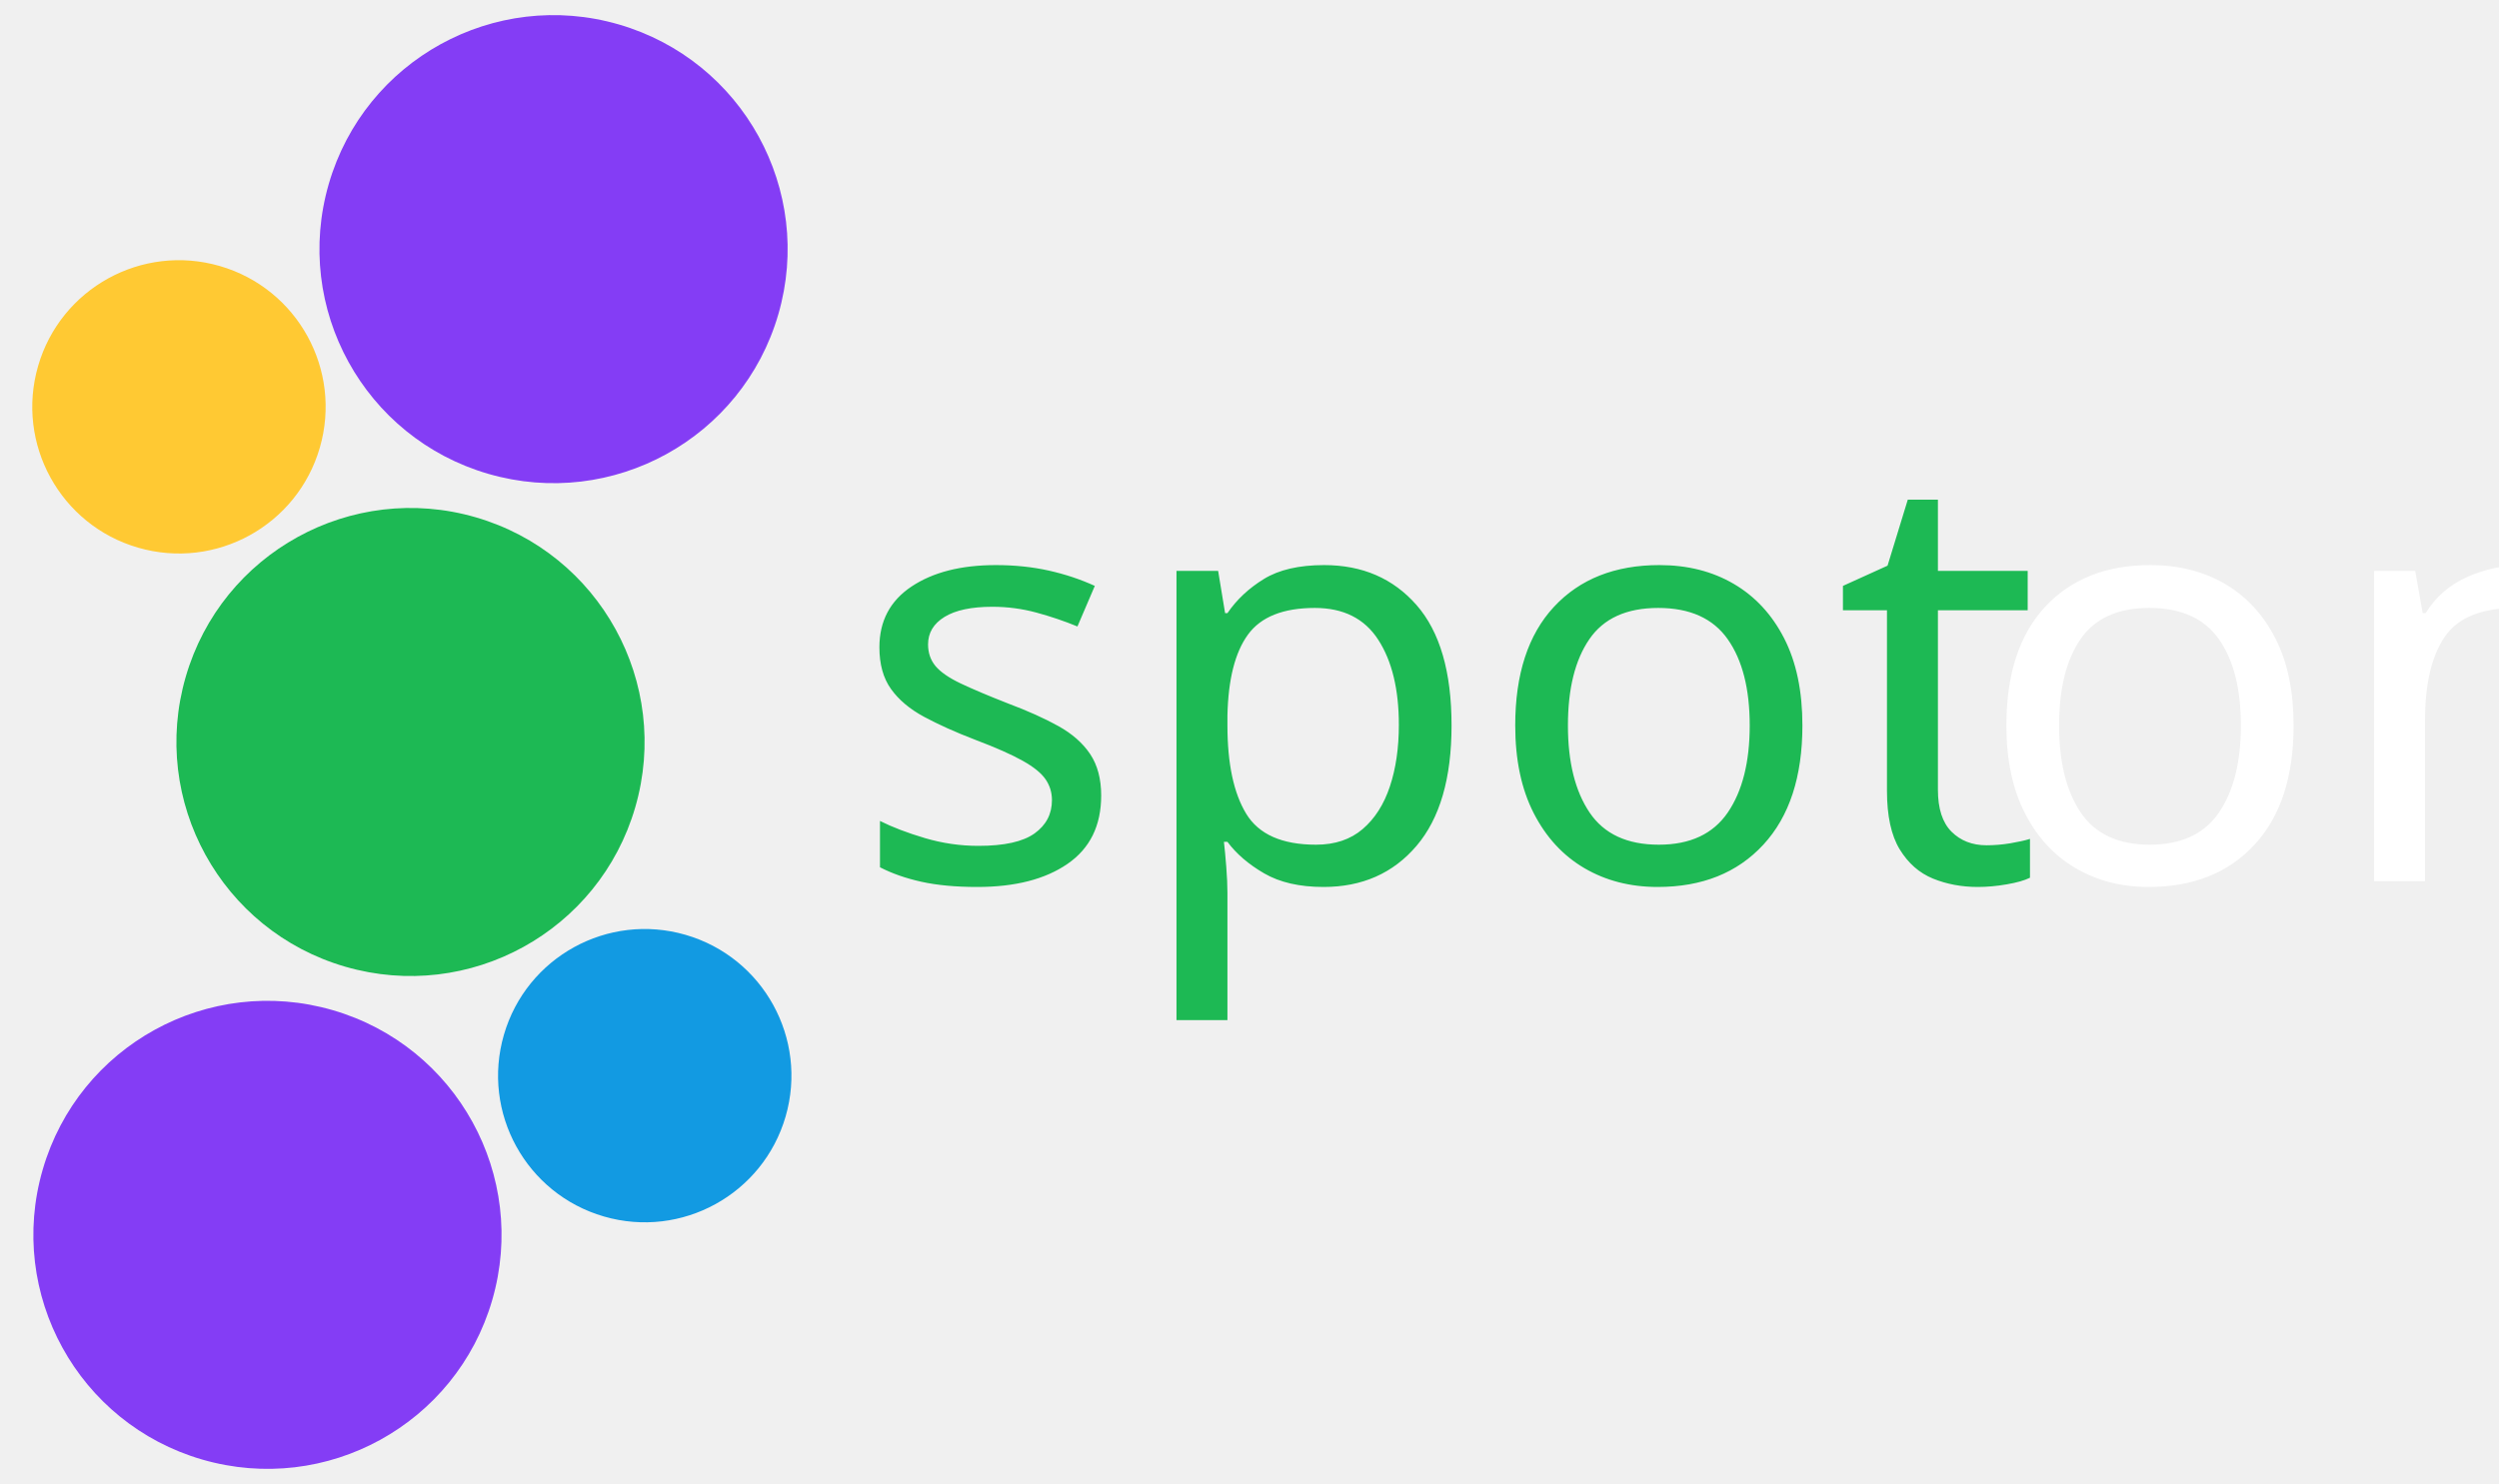
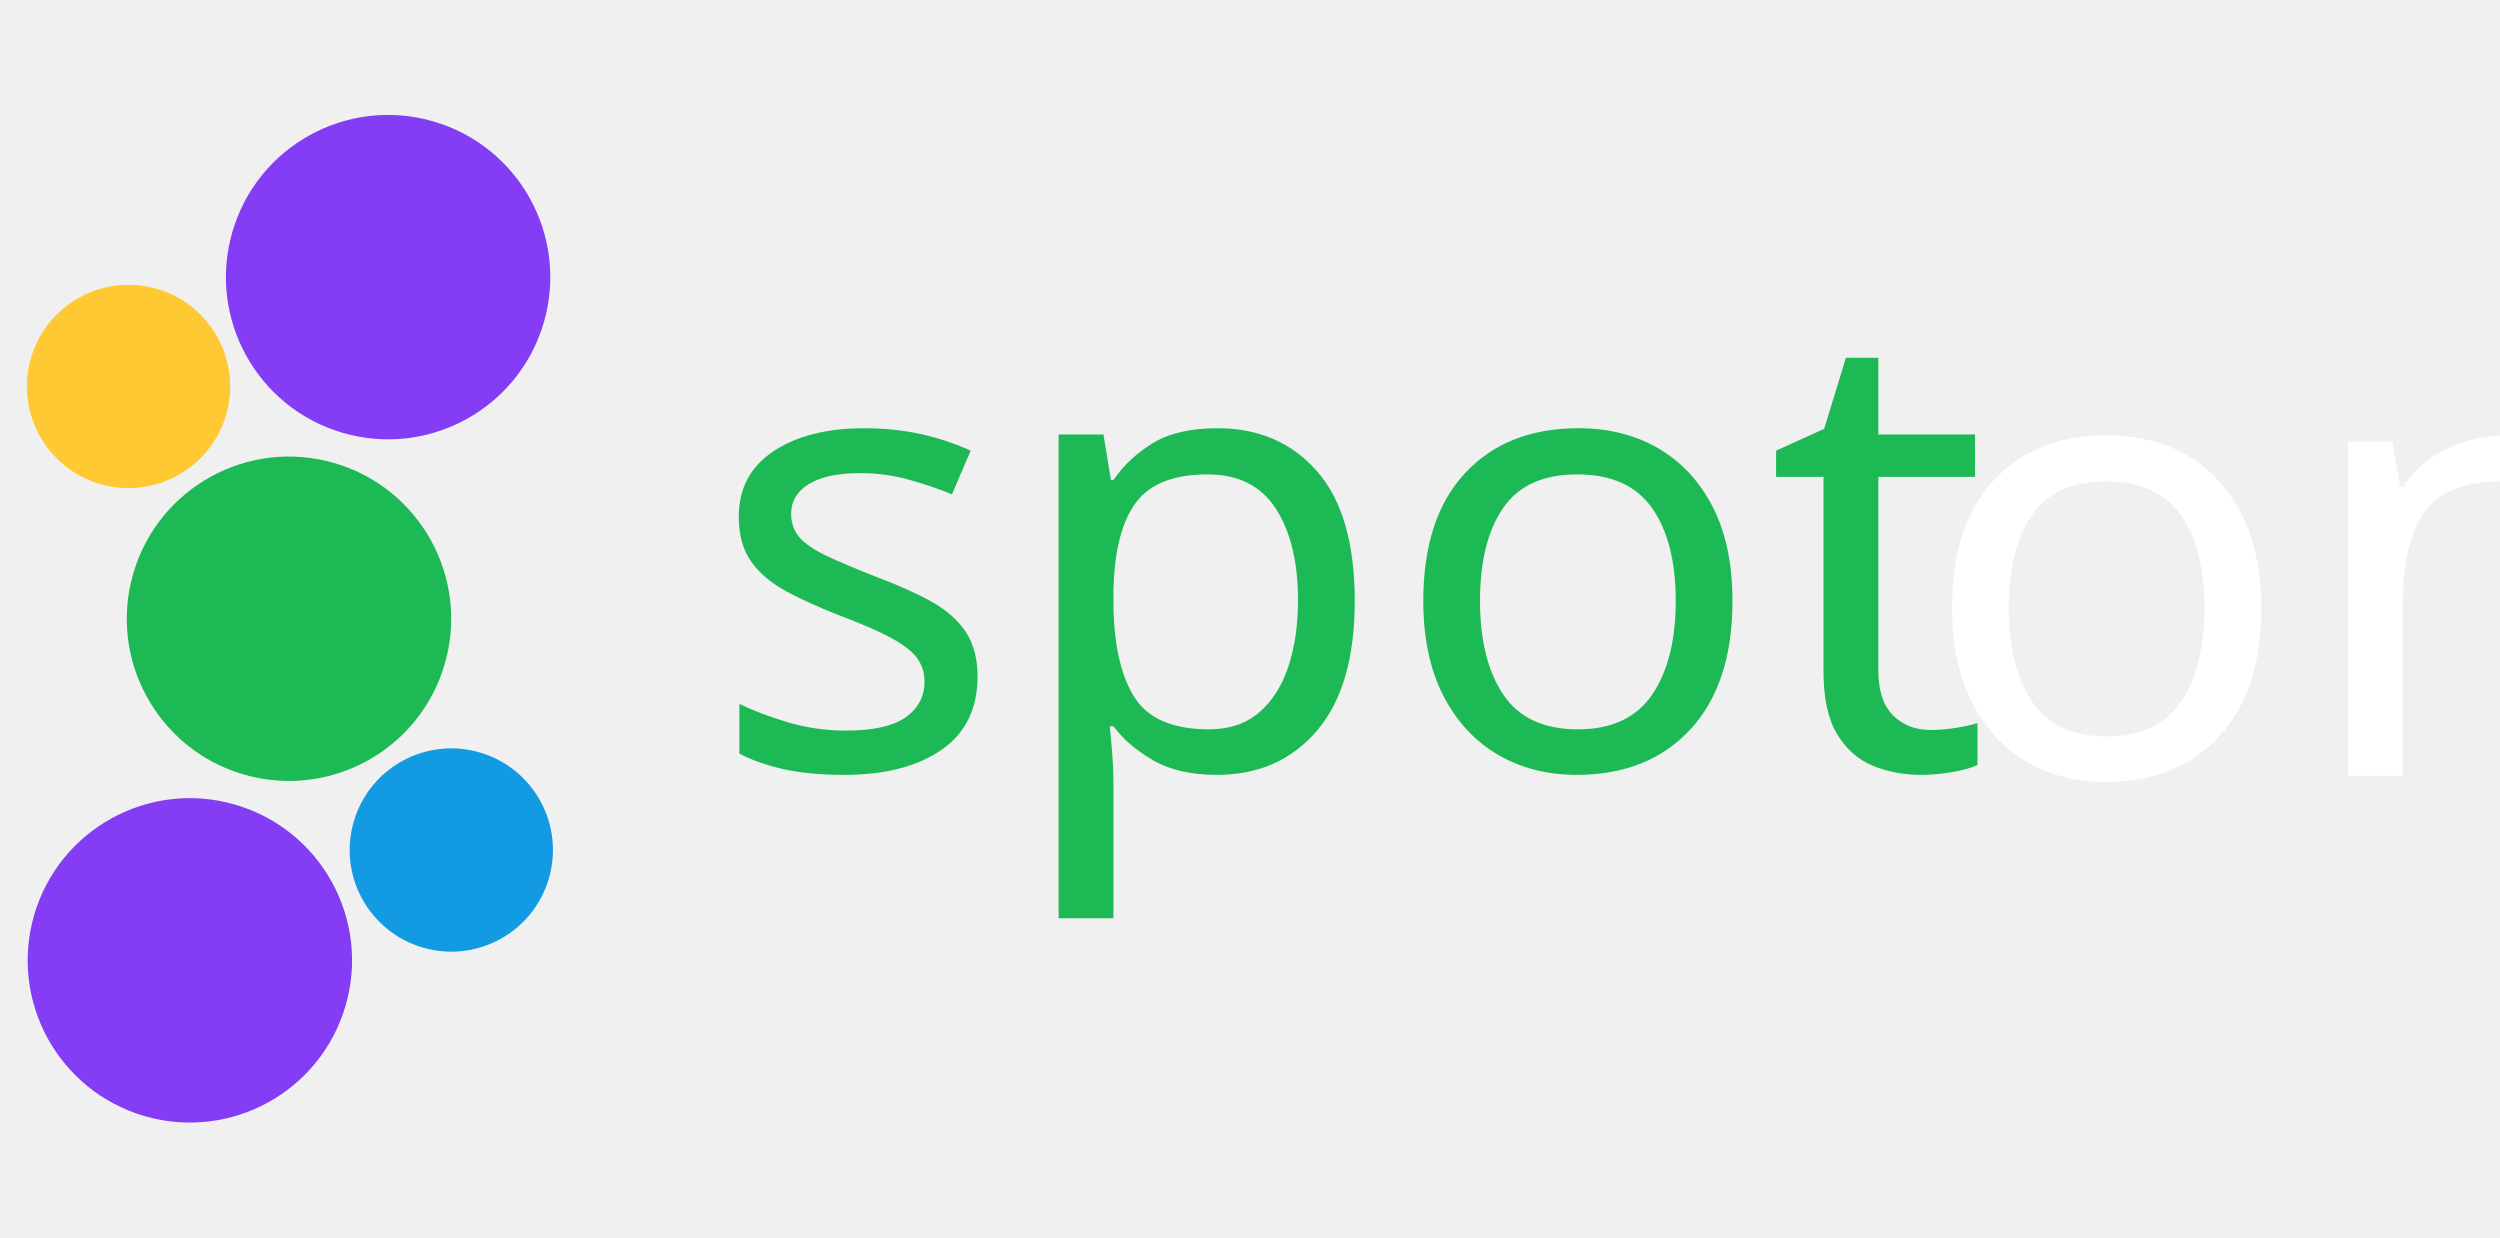
- <svg xmlns="http://www.w3.org/2000/svg" id="svg8" version="1.1" viewBox="0 0 500 297" height="297mm" width="500mm">
+ <svg xmlns="http://www.w3.org/2000/svg" width="600mm" height="297mm" viewBox="0 0 600 297" version="1.1" id="svg8">
  <defs id="defs2" />
  <g id="layer1">
-     <g transform="matrix(0.6230768,0,0,-0.6230768,171.1925,200.5618)" id="g2027">
-       <text id="text2031" style="font-variant:normal;font-weight:normal;font-size:185.947px;font-family:'Londrina Solid';-inkscape-font-specification:LondrinaSolid-Regular;writing-mode:lr-tb;fill:#1db954;fill-opacity:1;fill-rule:nonzero;stroke:none" transform="matrix(1,0,0,-1,-1.84805,38.8512)">
-         <tspan id="tspan2029" y="0" x="0 83.676 169.956 251.958">spot</tspan>
+     <g id="g2027" transform="matrix(0.8046434,0,0,-0.8046434,171.1567,215.7328)">
+       <text transform="matrix(1,0,0,-1,-1.84805,38.8512)" style="font-variant:normal;font-weight:normal;font-size:185.947px;font-family:'Londrina Solid';-inkscape-font-specification:LondrinaSolid-Regular;writing-mode:lr-tb;fill:#1db954;fill-opacity:1;fill-rule:nonzero;stroke:none" id="text2031">
+         <tspan x="0 83.676 169.956 251.958" y="0" id="tspan2029">spot</tspan>
      </text>
    </g>
-     <g style="fill:#ffffff" transform="matrix(0.6230768,0,0,-0.6230768,171.1925,200.5618)" id="g2033">
-       <text id="text2037" style="font-variant:normal;font-weight:normal;font-size:185.947px;font-family:'Londrina Solid';-inkscape-font-specification:LondrinaSolid-Regular;writing-mode:lr-tb;fill:#ffffff;fill-opacity:1;fill-rule:nonzero;stroke:none" transform="matrix(1,0,0,-1,359.2964,38.8512)">
-         <tspan id="tspan2035" y="0" x="0 83.304">on</tspan>
+     <g id="g2033" transform="matrix(0.8046434,0,0,-0.8046434,171.1567,217.4284)" style="fill:#ffffff">
+       <text transform="matrix(1,0,0,-1,359.2964,38.8512)" style="font-variant:normal;font-weight:normal;font-size:185.947px;font-family:'Londrina Solid';-inkscape-font-specification:LondrinaSolid-Regular;writing-mode:lr-tb;fill:#ffffff;fill-opacity:1;fill-rule:nonzero;stroke:none" id="text2037">
+         <tspan x="0 83.304" y="0" id="tspan2035">on</tspan>
      </text>
    </g>
-     <g transform="matrix(1.279183,0,0,1.279183,-44.20971,-1.055961)" id="g890">
-       <path d="M 156.298,50.007 C 150.665,69.423 130.358,80.596 110.942,74.963 91.525,69.328 80.352,49.021 85.985,29.606 91.62,10.19 111.927,-0.984 131.344,4.65 c 19.415,5.635 30.588,25.942 24.955,45.357" style="fill:#843df5;fill-opacity:1;fill-rule:nonzero;stroke:none;stroke-width:0.035" id="path2039" />
-       <path d="m 111.551,204.225 c -5.634,19.415 -25.94,30.588 -45.357,24.955 -19.417,-5.634 -30.588,-25.94 -24.955,-45.357 5.633,-19.417 25.94,-30.59 45.357,-24.955 19.417,5.634 30.588,25.94 24.955,45.357" style="fill:#843df5;fill-opacity:1;fill-rule:nonzero;stroke:none;stroke-width:0.035" id="path2041" />
-       <path d="m 133.924,127.116 c -5.634,19.417 -25.94,30.59 -45.357,24.955 -19.417,-5.633 -30.59,-25.94 -24.955,-45.357 5.634,-19.415 25.94,-30.588 45.357,-24.955 19.415,5.634 30.588,25.94 24.955,45.357" style="fill:#1db954;fill-opacity:1;fill-rule:nonzero;stroke:none;stroke-width:0.035" id="path2043" />
-       <path d="M 84.582,70.872 C 81.053,83.04 68.327,90.042 56.159,86.511 43.992,82.98 36.991,70.254 40.521,58.087 c 3.531,-12.168 16.256,-19.17 28.424,-15.639 12.168,3.531 19.169,16.257 15.638,28.424" style="fill:#ffc933;fill-opacity:1;fill-rule:nonzero;stroke:none;stroke-width:0.035" id="path2045" />
-       <path d="m 157.439,175.51 c -3.531,12.168 -16.257,19.17 -28.423,15.639 -12.168,-3.531 -19.17,-16.257 -15.639,-28.423 3.531,-12.168 16.257,-19.17 28.423,-15.639 12.168,3.531 19.17,16.257 15.639,28.423" style="fill:#129ae2;fill-opacity:1;fill-rule:nonzero;stroke:none;stroke-width:0.035" id="path2047" />
+     <g id="g890" transform="matrix(1.063251,0,0,1.063251,-35.65742,24.1898)">
+       <path id="path2039" style="fill:#843df5;fill-opacity:1;fill-rule:nonzero;stroke:none;stroke-width:0.035" d="M 156.298,50.007 C 150.665,69.423 130.358,80.596 110.942,74.963 91.525,69.328 80.352,49.021 85.985,29.606 91.62,10.19 111.927,-0.984 131.344,4.65 c 19.415,5.635 30.588,25.942 24.955,45.357" />
+       <path id="path2041" style="fill:#843df5;fill-opacity:1;fill-rule:nonzero;stroke:none;stroke-width:0.035" d="m 111.551,204.225 c -5.634,19.415 -25.94,30.588 -45.357,24.955 -19.417,-5.634 -30.588,-25.94 -24.955,-45.357 5.633,-19.417 25.94,-30.59 45.357,-24.955 19.417,5.634 30.588,25.94 24.955,45.357" />
+       <path id="path2043" style="fill:#1db954;fill-opacity:1;fill-rule:nonzero;stroke:none;stroke-width:0.035" d="m 133.924,127.116 c -5.634,19.417 -25.94,30.59 -45.357,24.955 -19.417,-5.633 -30.59,-25.94 -24.955,-45.357 5.634,-19.415 25.94,-30.588 45.357,-24.955 19.415,5.634 30.588,25.94 24.955,45.357" />
+       <path id="path2045" style="fill:#ffc933;fill-opacity:1;fill-rule:nonzero;stroke:none;stroke-width:0.035" d="M 84.582,70.872 C 81.053,83.04 68.327,90.042 56.159,86.511 43.992,82.98 36.991,70.254 40.521,58.087 c 3.531,-12.168 16.256,-19.17 28.424,-15.639 12.168,3.531 19.169,16.257 15.638,28.424" />
+       <path id="path2047" style="fill:#129ae2;fill-opacity:1;fill-rule:nonzero;stroke:none;stroke-width:0.035" d="m 157.439,175.51 c -3.531,12.168 -16.257,19.17 -28.423,15.639 -12.168,-3.531 -19.17,-16.257 -15.639,-28.423 3.531,-12.168 16.257,-19.17 28.423,-15.639 12.168,3.531 19.17,16.257 15.639,28.423" />
    </g>
  </g>
</svg>
